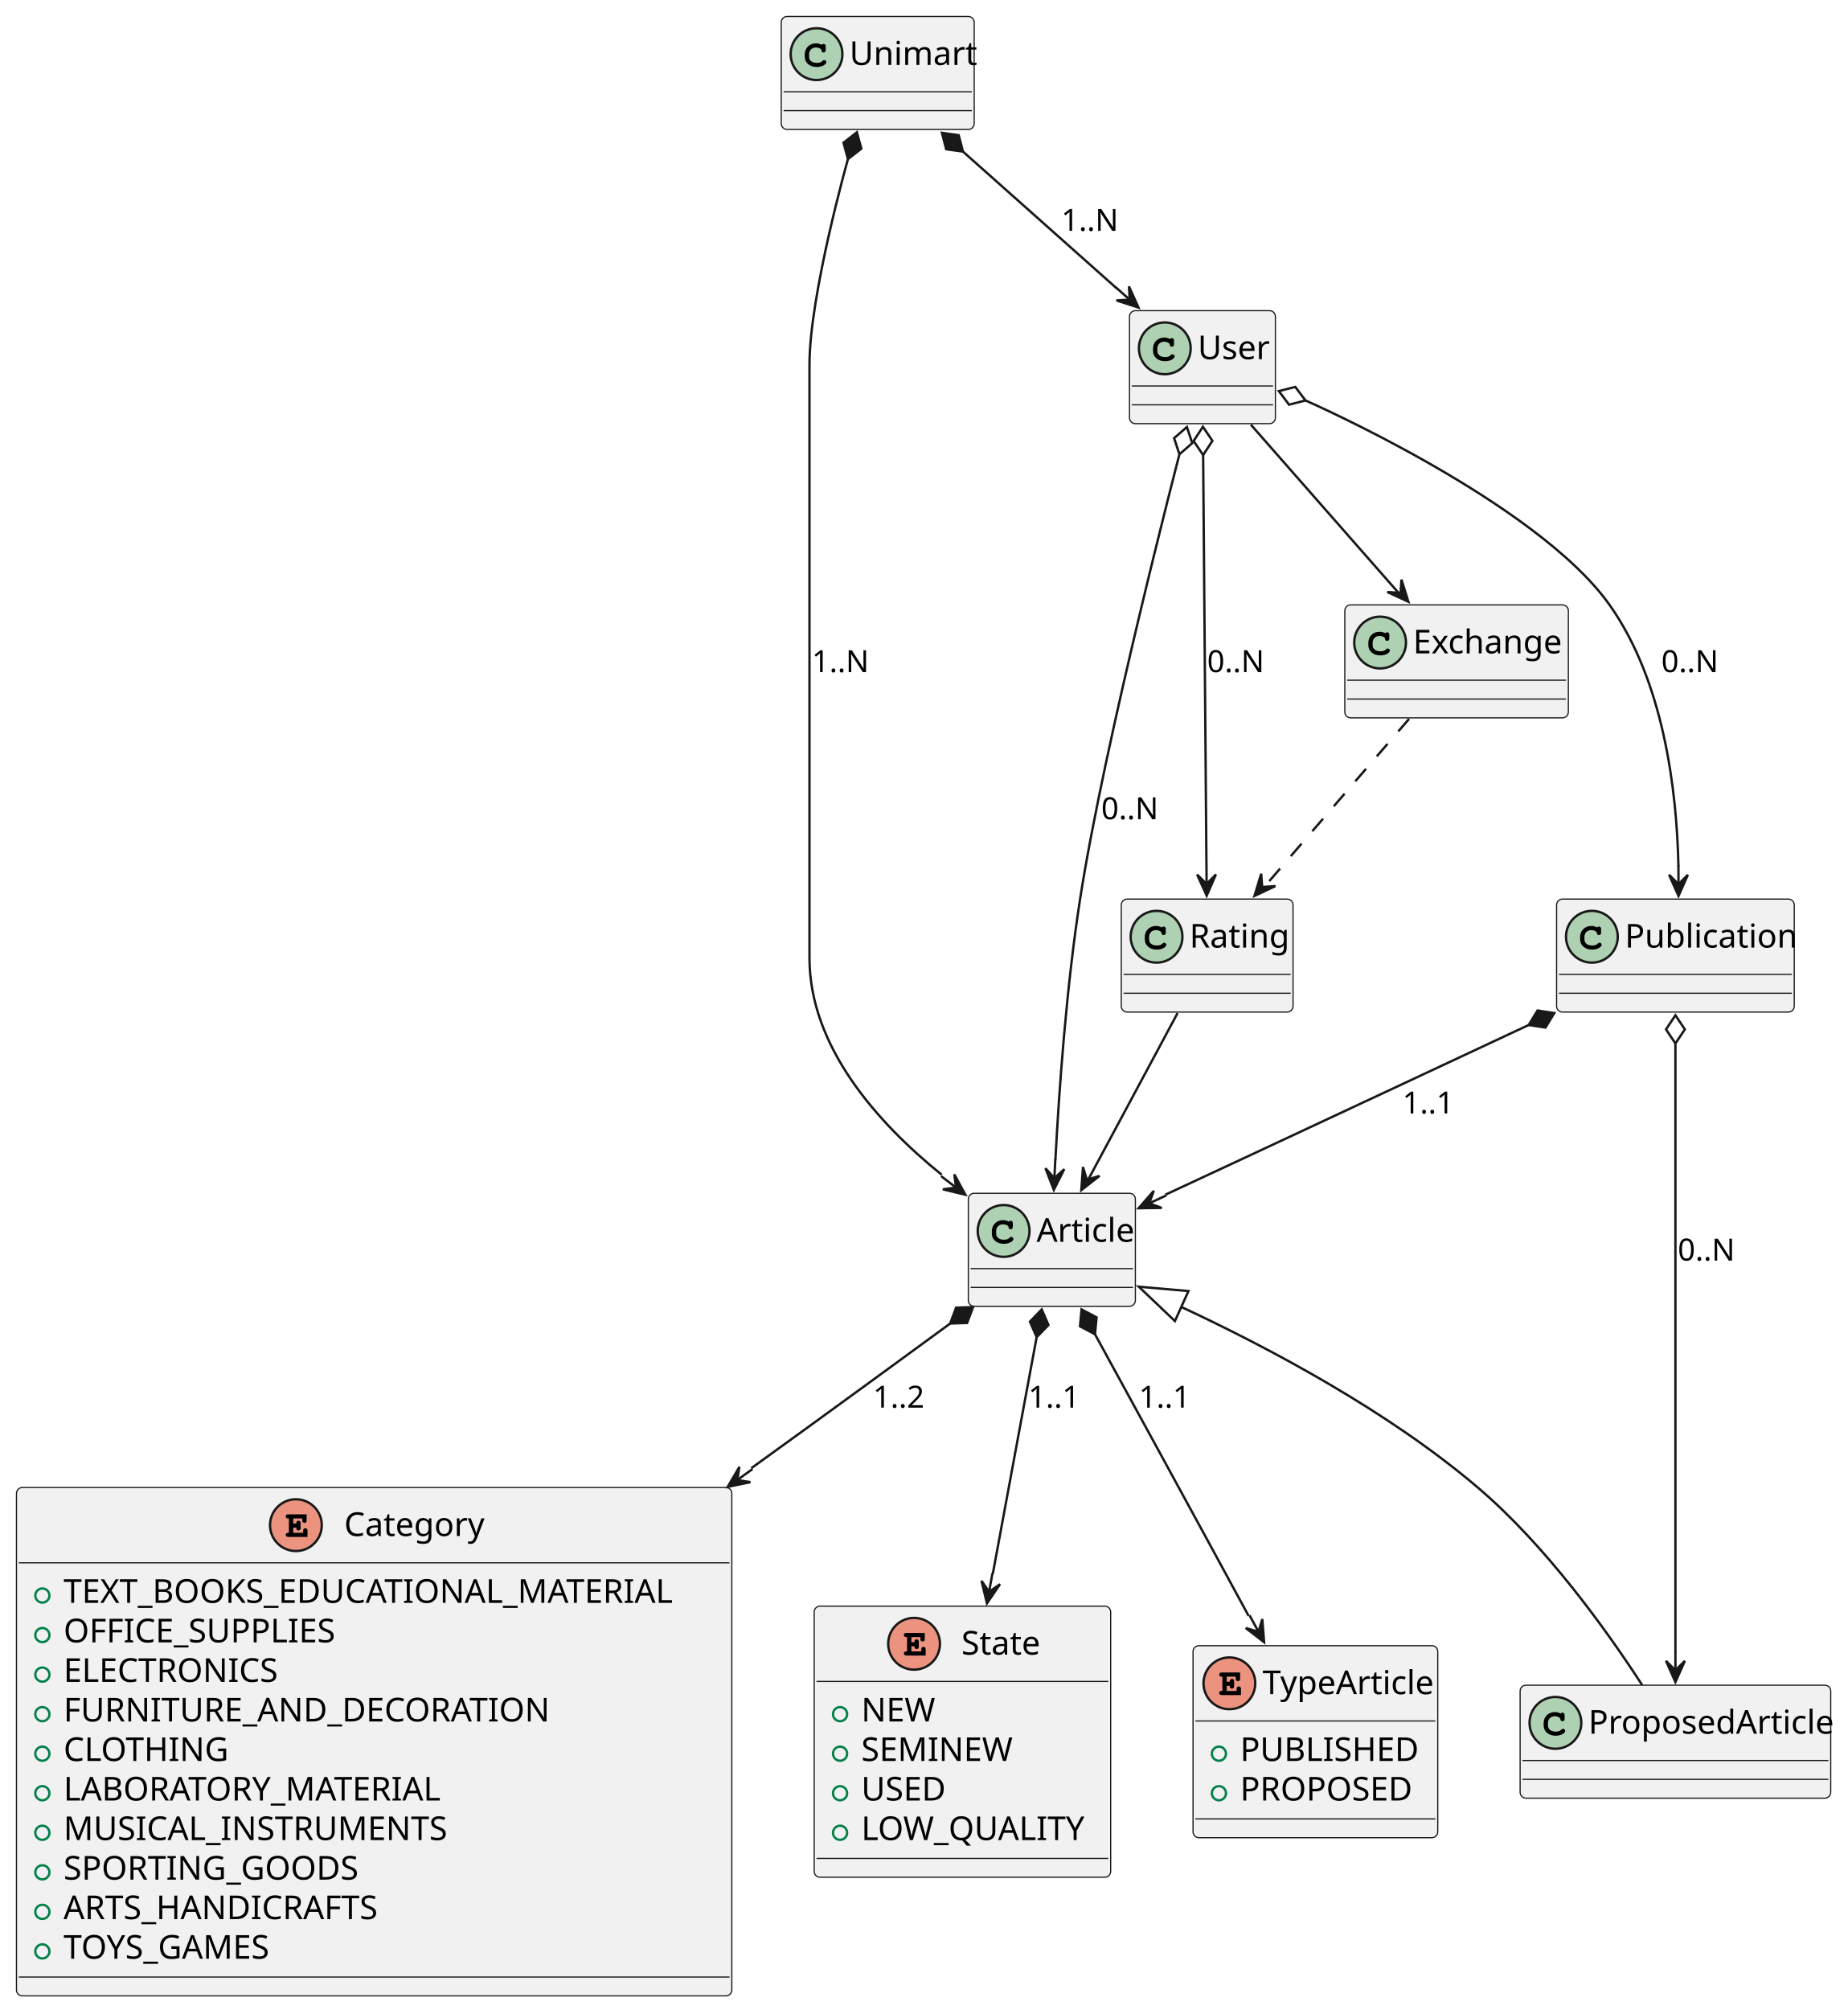
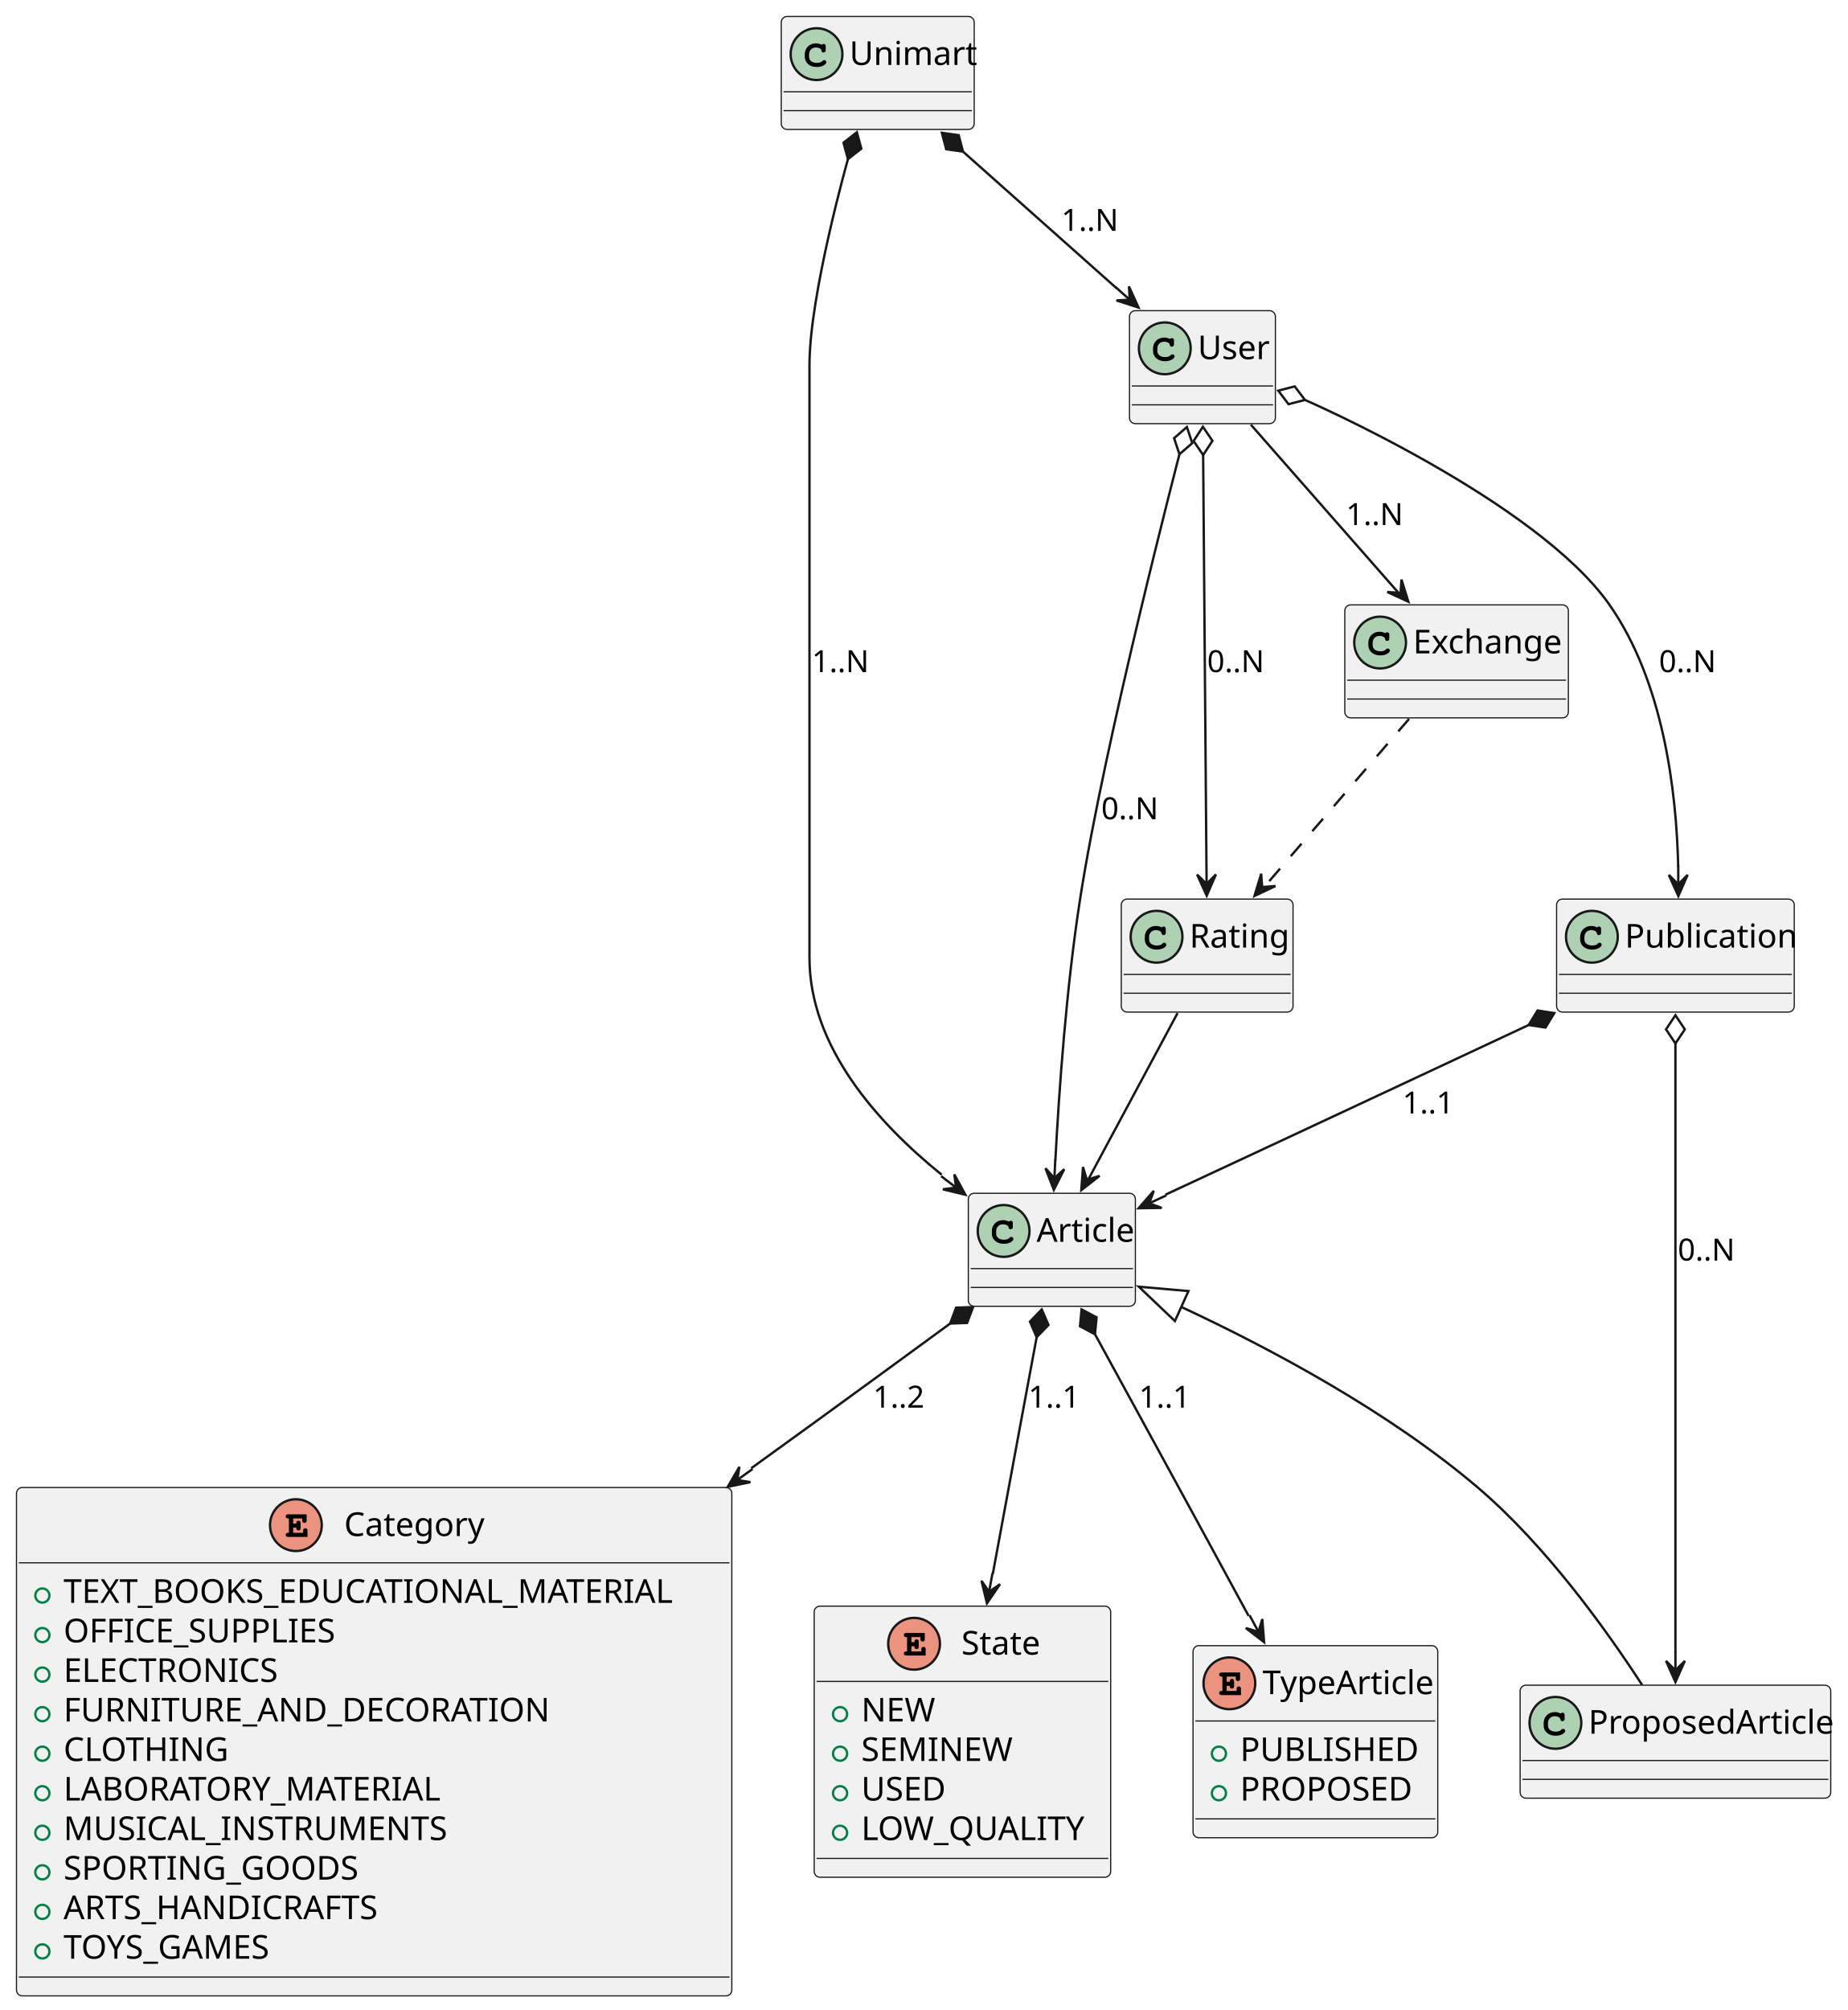
<svg xmlns="http://www.w3.org/2000/svg" contentStyleType="text/css" height="854px" preserveAspectRatio="none" style="width:785px;height:854px;background:#FFFFFF;" version="1.1" viewBox="0 0 785 854" width="785px" zoomAndPan="magnify">
  <defs />
  <g>
    <g id="elem_Category">
      <rect codeLine="19" fill="#F1F1F1" height="215.999" id="Category" rx="2.5" ry="2.5" style="stroke:#181818;stroke-width:0.5;" width="304" x="7" y="632" />
      <ellipse cx="125.75" cy="648" fill="#EB937F" rx="11" ry="11" style="stroke:#181818;stroke-width:1.0;" />
      <path d="M124.609,649.062 L125.922,649.062 L125.922,649.109 C125.922,649.516 125.938,649.672 126.047,649.828 C126.219,650.078 126.516,650.25 126.828,650.25 C127.109,650.25 127.406,650.109 127.578,649.891 C127.703,649.703 127.75,649.562 127.75,649.109 L127.75,647.266 C127.75,646.938 127.734,646.828 127.672,646.656 C127.562,646.359 127.203,646.109 126.828,646.109 C126.531,646.109 126.266,646.25 126.094,646.469 C125.953,646.656 125.922,646.828 125.922,647.266 L125.922,647.328 L124.609,647.328 L124.609,645.156 L128.453,645.156 L128.453,645.906 C128.453,646.297 128.484,646.484 128.594,646.641 C128.766,646.891 129.062,647.062 129.375,647.062 C129.672,647.062 129.938,646.938 130.125,646.703 C130.266,646.516 130.297,646.375 130.297,645.906 L130.297,643.406 L122.594,643.406 C122.141,643.406 122.016,643.422 121.844,643.531 C121.578,643.703 121.406,643.969 121.406,644.281 C121.406,644.562 121.531,644.828 121.781,645 C121.969,645.125 122.156,645.156 122.594,645.156 L122.781,645.156 L122.781,651.25 L122.594,651.25 C122.172,651.25 122.016,651.281 121.844,651.375 C121.578,651.531 121.406,651.812 121.406,652.109 C121.406,652.688 121.812,653 122.594,653 L130.672,653 L130.672,650.469 C130.672,650.062 130.641,649.891 130.531,649.734 C130.359,649.469 130.078,649.312 129.75,649.312 C129.469,649.312 129.188,649.453 129,649.672 C128.859,649.859 128.828,650.016 128.828,650.469 L128.828,651.25 L124.609,651.25 L124.609,649.062 Z " fill="#000000" />
      <text fill="#000000" font-family="sans-serif" font-size="14" lengthAdjust="spacing" textLength="58" x="146.25" y="652.606">Category</text>
      <line style="stroke:#181818;stroke-width:0.5;" x1="8" x2="310" y1="664" y2="664" />
      <ellipse cx="18" cy="677.9" fill="none" rx="3" ry="3" style="stroke:#038048;stroke-width:1.0;" />
      <text fill="#000000" font-family="sans-serif" font-size="14" lengthAdjust="spacing" textLength="278" x="27" y="681.006">TEXT_BOOKS_EDUCATIONAL_MATERIAL</text>
      <ellipse cx="18" cy="694.7" fill="none" rx="3" ry="3" style="stroke:#038048;stroke-width:1.0;" />
      <text fill="#000000" font-family="sans-serif" font-size="14" lengthAdjust="spacing" textLength="127" x="27" y="697.806">OFFICE_SUPPLIES</text>
      <ellipse cx="18" cy="711.5" fill="none" rx="3" ry="3" style="stroke:#038048;stroke-width:1.0;" />
      <text fill="#000000" font-family="sans-serif" font-size="14" lengthAdjust="spacing" textLength="99" x="27" y="714.606">ELECTRONICS</text>
      <ellipse cx="18" cy="728.3" fill="none" rx="3" ry="3" style="stroke:#038048;stroke-width:1.0;" />
      <text fill="#000000" font-family="sans-serif" font-size="14" lengthAdjust="spacing" textLength="219" x="27" y="731.406">FURNITURE_AND_DECORATION</text>
      <ellipse cx="18" cy="745.1" fill="none" rx="3" ry="3" style="stroke:#038048;stroke-width:1.0;" />
      <text fill="#000000" font-family="sans-serif" font-size="14" lengthAdjust="spacing" textLength="73" x="27" y="748.206">CLOTHING</text>
      <ellipse cx="18" cy="761.9" fill="none" rx="3" ry="3" style="stroke:#038048;stroke-width:1.0;" />
      <text fill="#000000" font-family="sans-serif" font-size="14" lengthAdjust="spacing" textLength="173" x="27" y="765.006">LABORATORY_MATERIAL</text>
      <ellipse cx="18" cy="778.699" fill="none" rx="3" ry="3" style="stroke:#038048;stroke-width:1.0;" />
      <text fill="#000000" font-family="sans-serif" font-size="14" lengthAdjust="spacing" textLength="171" x="27" y="781.806">MUSICAL_INSTRUMENTS</text>
      <ellipse cx="18" cy="795.5" fill="none" rx="3" ry="3" style="stroke:#038048;stroke-width:1.0;" />
      <text fill="#000000" font-family="sans-serif" font-size="14" lengthAdjust="spacing" textLength="133" x="27" y="798.605">SPORTING_GOODS</text>
      <ellipse cx="18" cy="812.299" fill="none" rx="3" ry="3" style="stroke:#038048;stroke-width:1.0;" />
      <text fill="#000000" font-family="sans-serif" font-size="14" lengthAdjust="spacing" textLength="144" x="27" y="815.405">ARTS_HANDICRAFTS</text>
      <ellipse cx="18" cy="829.099" fill="none" rx="3" ry="3" style="stroke:#038048;stroke-width:1.0;" />
      <text fill="#000000" font-family="sans-serif" font-size="14" lengthAdjust="spacing" textLength="96" x="27" y="832.205">TOYS_GAMES</text>
      <line style="stroke:#181818;stroke-width:0.5;" x1="8" x2="310" y1="839.999" y2="839.999" />
    </g>
    <g id="elem_State">
      <rect codeLine="32" fill="#F1F1F1" height="115.2" id="State" rx="2.5" ry="2.5" style="stroke:#181818;stroke-width:0.5;" width="126" x="346" y="682.4" />
      <ellipse cx="388.45" cy="698.4" fill="#EB937F" rx="11" ry="11" style="stroke:#181818;stroke-width:1.0;" />
      <path d="M387.309,699.462 L388.622,699.462 L388.622,699.509 C388.622,699.916 388.637,700.072 388.747,700.228 C388.919,700.478 389.216,700.65 389.528,700.65 C389.809,700.65 390.106,700.509 390.278,700.291 C390.403,700.103 390.45,699.962 390.45,699.509 L390.45,697.666 C390.45,697.337 390.434,697.228 390.372,697.056 C390.262,696.759 389.903,696.509 389.528,696.509 C389.231,696.509 388.966,696.65 388.794,696.869 C388.653,697.056 388.622,697.228 388.622,697.666 L388.622,697.728 L387.309,697.728 L387.309,695.556 L391.153,695.556 L391.153,696.306 C391.153,696.697 391.184,696.884 391.294,697.041 C391.466,697.291 391.762,697.462 392.075,697.462 C392.372,697.462 392.637,697.337 392.825,697.103 C392.966,696.916 392.997,696.775 392.997,696.306 L392.997,693.806 L385.294,693.806 C384.841,693.806 384.716,693.822 384.544,693.931 C384.278,694.103 384.106,694.369 384.106,694.681 C384.106,694.962 384.231,695.228 384.481,695.4 C384.669,695.525 384.856,695.556 385.294,695.556 L385.481,695.556 L385.481,701.65 L385.294,701.65 C384.872,701.65 384.716,701.681 384.544,701.775 C384.278,701.931 384.106,702.212 384.106,702.509 C384.106,703.087 384.512,703.4 385.294,703.4 L393.372,703.4 L393.372,700.869 C393.372,700.462 393.341,700.291 393.231,700.134 C393.059,699.869 392.778,699.712 392.45,699.712 C392.169,699.712 391.887,699.853 391.7,700.072 C391.559,700.259 391.528,700.416 391.528,700.869 L391.528,701.65 L387.309,701.65 L387.309,699.462 Z " fill="#000000" />
      <text fill="#000000" font-family="sans-serif" font-size="14" lengthAdjust="spacing" textLength="33" x="408.55" y="703.006">State</text>
      <line style="stroke:#181818;stroke-width:0.5;" x1="347" x2="471" y1="714.4" y2="714.4" />
      <ellipse cx="357" cy="728.3" fill="none" rx="3" ry="3" style="stroke:#038048;stroke-width:1.0;" />
      <text fill="#000000" font-family="sans-serif" font-size="14" lengthAdjust="spacing" textLength="32" x="366" y="731.406">NEW</text>
      <ellipse cx="357" cy="745.1" fill="none" rx="3" ry="3" style="stroke:#038048;stroke-width:1.0;" />
      <text fill="#000000" font-family="sans-serif" font-size="14" lengthAdjust="spacing" textLength="66" x="366" y="748.206">SEMINEW</text>
      <ellipse cx="357" cy="761.9" fill="none" rx="3" ry="3" style="stroke:#038048;stroke-width:1.0;" />
      <text fill="#000000" font-family="sans-serif" font-size="14" lengthAdjust="spacing" textLength="38" x="366" y="765.006">USED</text>
      <ellipse cx="357" cy="778.7" fill="none" rx="3" ry="3" style="stroke:#038048;stroke-width:1.0;" />
      <text fill="#000000" font-family="sans-serif" font-size="14" lengthAdjust="spacing" textLength="100" x="366" y="781.806">LOW_QUALITY</text>
      <line style="stroke:#181818;stroke-width:0.5;" x1="347" x2="471" y1="789.6" y2="789.6" />
    </g>
    <g id="elem_TypeArticle">
      <rect codeLine="39" fill="#F1F1F1" height="81.6" id="TypeArticle" rx="2.5" ry="2.5" style="stroke:#181818;stroke-width:0.5;" width="104" x="507" y="699.2" />
      <ellipse cx="522.45" cy="715.2" fill="#EB937F" rx="11" ry="11" style="stroke:#181818;stroke-width:1.0;" />
      <path d="M521.309,716.263 L522.622,716.263 L522.622,716.309 C522.622,716.716 522.638,716.872 522.747,717.028 C522.919,717.278 523.216,717.45 523.528,717.45 C523.809,717.45 524.106,717.309 524.278,717.091 C524.403,716.903 524.45,716.763 524.45,716.309 L524.45,714.466 C524.45,714.138 524.434,714.028 524.372,713.856 C524.263,713.559 523.903,713.309 523.528,713.309 C523.231,713.309 522.966,713.45 522.794,713.669 C522.653,713.856 522.622,714.028 522.622,714.466 L522.622,714.528 L521.309,714.528 L521.309,712.356 L525.153,712.356 L525.153,713.106 C525.153,713.497 525.184,713.684 525.294,713.841 C525.466,714.091 525.763,714.263 526.075,714.263 C526.372,714.263 526.638,714.138 526.825,713.903 C526.966,713.716 526.997,713.575 526.997,713.106 L526.997,710.606 L519.294,710.606 C518.841,710.606 518.716,710.622 518.544,710.731 C518.278,710.903 518.106,711.169 518.106,711.481 C518.106,711.763 518.231,712.028 518.481,712.2 C518.669,712.325 518.856,712.356 519.294,712.356 L519.481,712.356 L519.481,718.45 L519.294,718.45 C518.872,718.45 518.716,718.481 518.544,718.575 C518.278,718.731 518.106,719.013 518.106,719.309 C518.106,719.888 518.513,720.2 519.294,720.2 L527.372,720.2 L527.372,717.669 C527.372,717.263 527.341,717.091 527.231,716.934 C527.059,716.669 526.778,716.513 526.45,716.513 C526.169,716.513 525.888,716.653 525.7,716.872 C525.559,717.059 525.528,717.216 525.528,717.669 L525.528,718.45 L521.309,718.45 L521.309,716.263 Z " fill="#000000" />
      <text fill="#000000" font-family="sans-serif" font-size="14" lengthAdjust="spacing" textLength="71" x="536.55" y="719.806">TypeArticle</text>
      <line style="stroke:#181818;stroke-width:0.5;" x1="508" x2="610" y1="731.2" y2="731.2" />
      <ellipse cx="518" cy="745.1" fill="none" rx="3" ry="3" style="stroke:#038048;stroke-width:1.0;" />
      <text fill="#000000" font-family="sans-serif" font-size="14" lengthAdjust="spacing" textLength="78" x="527" y="748.206">PUBLISHED</text>
      <ellipse cx="518" cy="761.9" fill="none" rx="3" ry="3" style="stroke:#038048;stroke-width:1.0;" />
      <text fill="#000000" font-family="sans-serif" font-size="14" lengthAdjust="spacing" textLength="78" x="527" y="765.006">PROPOSED</text>
      <line style="stroke:#181818;stroke-width:0.5;" x1="508" x2="610" y1="772.8" y2="772.8" />
    </g>
    <g id="elem_Unimart">
      <rect fill="#F1F1F1" height="48" id="Unimart" rx="2.5" ry="2.5" style="stroke:#181818;stroke-width:0.5;" width="82" x="332" y="7" />
      <ellipse cx="347" cy="23" fill="#ADD1B2" rx="11" ry="11" style="stroke:#181818;stroke-width:1.0;" />
      <path d="M342,24.156 C342,26.656 344.141,28.469 347.062,28.469 C348.297,28.469 349.469,28.172 350.219,27.656 C350.828,27.234 351.156,26.812 351.156,26.406 C351.156,25.938 350.734,25.531 350.234,25.531 C350,25.531 349.781,25.609 349.578,25.812 C349.141,26.25 349.141,26.25 348.969,26.344 C348.516,26.578 347.875,26.719 347.109,26.719 C345.109,26.719 343.828,25.703 343.828,24.125 L343.828,23.078 C343.828,21.375 345.047,20.172 346.75,20.172 C347.328,20.172 347.906,20.312 348.375,20.562 C348.844,20.828 349.016,21.016 349.078,21.375 C349.203,22.047 349.453,22.297 349.984,22.297 C350.266,22.297 350.547,22.156 350.734,21.938 C350.859,21.766 350.906,21.594 350.906,21.156 L350.906,19.797 C350.906,19.375 350.891,19.234 350.766,19.062 C350.594,18.812 350.312,18.656 349.984,18.656 C349.672,18.656 349.469,18.766 349.25,19.031 C348.078,18.531 347.641,18.422 346.688,18.422 C344.016,18.422 342,20.438 342,23.062 L342,24.156 Z " fill="#000000" />
      <text fill="#000000" font-family="sans-serif" font-size="14" lengthAdjust="spacing" textLength="50" x="361" y="27.606">Unimart</text>
      <line style="stroke:#181818;stroke-width:0.5;" x1="333" x2="413" y1="39" y2="39" />
      <line style="stroke:#181818;stroke-width:0.5;" x1="333" x2="413" y1="47" y2="47" />
    </g>
    <g id="elem_User">
      <rect fill="#F1F1F1" height="48" id="User" rx="2.5" ry="2.5" style="stroke:#181818;stroke-width:0.5;" width="62" x="480" y="132" />
      <ellipse cx="495" cy="148" fill="#ADD1B2" rx="11" ry="11" style="stroke:#181818;stroke-width:1.0;" />
      <path d="M490,149.156 C490,151.656 492.141,153.469 495.062,153.469 C496.297,153.469 497.469,153.172 498.219,152.656 C498.828,152.234 499.156,151.812 499.156,151.406 C499.156,150.938 498.734,150.531 498.234,150.531 C498,150.531 497.781,150.609 497.578,150.812 C497.141,151.25 497.141,151.25 496.969,151.344 C496.516,151.578 495.875,151.719 495.109,151.719 C493.109,151.719 491.828,150.703 491.828,149.125 L491.828,148.078 C491.828,146.375 493.047,145.172 494.75,145.172 C495.328,145.172 495.906,145.312 496.375,145.562 C496.844,145.828 497.016,146.016 497.078,146.375 C497.203,147.047 497.453,147.297 497.984,147.297 C498.266,147.297 498.547,147.156 498.734,146.938 C498.859,146.766 498.906,146.594 498.906,146.156 L498.906,144.797 C498.906,144.375 498.891,144.234 498.766,144.062 C498.594,143.812 498.312,143.656 497.984,143.656 C497.672,143.656 497.469,143.766 497.25,144.031 C496.078,143.531 495.641,143.422 494.688,143.422 C492.016,143.422 490,145.438 490,148.062 L490,149.156 Z " fill="#000000" />
      <text fill="#000000" font-family="sans-serif" font-size="14" lengthAdjust="spacing" textLength="30" x="509" y="152.606">User</text>
      <line style="stroke:#181818;stroke-width:0.5;" x1="481" x2="541" y1="164" y2="164" />
      <line style="stroke:#181818;stroke-width:0.5;" x1="481" x2="541" y1="172" y2="172" />
    </g>
    <g id="elem_Article">
      <rect fill="#F1F1F1" height="48" id="Article" rx="2.5" ry="2.5" style="stroke:#181818;stroke-width:0.5;" width="71" x="411.5" y="507" />
      <ellipse cx="426.5" cy="523" fill="#ADD1B2" rx="11" ry="11" style="stroke:#181818;stroke-width:1.0;" />
      <path d="M421.5,524.156 C421.5,526.656 423.641,528.469 426.562,528.469 C427.797,528.469 428.969,528.172 429.719,527.656 C430.328,527.234 430.656,526.812 430.656,526.406 C430.656,525.938 430.234,525.531 429.734,525.531 C429.5,525.531 429.281,525.609 429.078,525.812 C428.641,526.25 428.641,526.25 428.469,526.344 C428.016,526.578 427.375,526.719 426.609,526.719 C424.609,526.719 423.328,525.703 423.328,524.125 L423.328,523.078 C423.328,521.375 424.547,520.172 426.25,520.172 C426.828,520.172 427.406,520.312 427.875,520.562 C428.344,520.828 428.516,521.016 428.578,521.375 C428.703,522.047 428.953,522.297 429.484,522.297 C429.766,522.297 430.047,522.156 430.234,521.938 C430.359,521.766 430.406,521.594 430.406,521.156 L430.406,519.797 C430.406,519.375 430.391,519.234 430.266,519.062 C430.094,518.812 429.812,518.656 429.484,518.656 C429.172,518.656 428.969,518.766 428.75,519.031 C427.578,518.531 427.141,518.422 426.188,518.422 C423.516,518.422 421.5,520.438 421.5,523.062 L421.5,524.156 Z " fill="#000000" />
      <text fill="#000000" font-family="sans-serif" font-size="14" lengthAdjust="spacing" textLength="39" x="440.5" y="527.606">Article</text>
      <line style="stroke:#181818;stroke-width:0.5;" x1="412.5" x2="481.5" y1="539" y2="539" />
      <line style="stroke:#181818;stroke-width:0.5;" x1="412.5" x2="481.5" y1="547" y2="547" />
    </g>
    <g id="elem_Rating">
      <rect fill="#F1F1F1" height="48" id="Rating" rx="2.5" ry="2.5" style="stroke:#181818;stroke-width:0.5;" width="73" x="476.5" y="382" />
      <ellipse cx="491.5" cy="398" fill="#ADD1B2" rx="11" ry="11" style="stroke:#181818;stroke-width:1.0;" />
      <path d="M486.5,399.156 C486.5,401.656 488.641,403.469 491.562,403.469 C492.797,403.469 493.969,403.172 494.719,402.656 C495.328,402.234 495.656,401.812 495.656,401.406 C495.656,400.938 495.234,400.531 494.734,400.531 C494.5,400.531 494.281,400.609 494.078,400.812 C493.641,401.25 493.641,401.25 493.469,401.344 C493.016,401.578 492.375,401.719 491.609,401.719 C489.609,401.719 488.328,400.703 488.328,399.125 L488.328,398.078 C488.328,396.375 489.547,395.172 491.25,395.172 C491.828,395.172 492.406,395.312 492.875,395.562 C493.344,395.828 493.516,396.016 493.578,396.375 C493.703,397.047 493.953,397.297 494.484,397.297 C494.766,397.297 495.047,397.156 495.234,396.938 C495.359,396.766 495.406,396.594 495.406,396.156 L495.406,394.797 C495.406,394.375 495.391,394.234 495.266,394.062 C495.094,393.812 494.812,393.656 494.484,393.656 C494.172,393.656 493.969,393.766 493.75,394.031 C492.578,393.531 492.141,393.422 491.188,393.422 C488.516,393.422 486.5,395.438 486.5,398.062 L486.5,399.156 Z " fill="#000000" />
      <text fill="#000000" font-family="sans-serif" font-size="14" lengthAdjust="spacing" textLength="41" x="505.5" y="402.606">Rating</text>
      <line style="stroke:#181818;stroke-width:0.5;" x1="477.5" x2="548.5" y1="414" y2="414" />
      <line style="stroke:#181818;stroke-width:0.5;" x1="477.5" x2="548.5" y1="422" y2="422" />
    </g>
    <g id="elem_Publication">
      <rect fill="#F1F1F1" height="48" id="Publication" rx="2.5" ry="2.5" style="stroke:#181818;stroke-width:0.5;" width="101" x="661.5" y="382" />
      <ellipse cx="676.5" cy="398" fill="#ADD1B2" rx="11" ry="11" style="stroke:#181818;stroke-width:1.0;" />
      <path d="M671.5,399.156 C671.5,401.656 673.641,403.469 676.562,403.469 C677.797,403.469 678.969,403.172 679.719,402.656 C680.328,402.234 680.656,401.812 680.656,401.406 C680.656,400.938 680.234,400.531 679.734,400.531 C679.5,400.531 679.281,400.609 679.078,400.812 C678.641,401.25 678.641,401.25 678.469,401.344 C678.016,401.578 677.375,401.719 676.609,401.719 C674.609,401.719 673.328,400.703 673.328,399.125 L673.328,398.078 C673.328,396.375 674.547,395.172 676.25,395.172 C676.828,395.172 677.406,395.312 677.875,395.562 C678.344,395.828 678.516,396.016 678.578,396.375 C678.703,397.047 678.953,397.297 679.484,397.297 C679.766,397.297 680.047,397.156 680.234,396.938 C680.359,396.766 680.406,396.594 680.406,396.156 L680.406,394.797 C680.406,394.375 680.391,394.234 680.266,394.062 C680.094,393.812 679.812,393.656 679.484,393.656 C679.172,393.656 678.969,393.766 678.75,394.031 C677.578,393.531 677.141,393.422 676.188,393.422 C673.516,393.422 671.5,395.438 671.5,398.062 L671.5,399.156 Z " fill="#000000" />
      <text fill="#000000" font-family="sans-serif" font-size="14" lengthAdjust="spacing" textLength="69" x="690.5" y="402.606">Publication</text>
      <line style="stroke:#181818;stroke-width:0.5;" x1="662.5" x2="761.5" y1="414" y2="414" />
      <line style="stroke:#181818;stroke-width:0.5;" x1="662.5" x2="761.5" y1="422" y2="422" />
    </g>
    <g id="elem_Exchange">
      <rect fill="#F1F1F1" height="48" id="Exchange" rx="2.5" ry="2.5" style="stroke:#181818;stroke-width:0.5;" width="95" x="571.5" y="257" />
      <ellipse cx="586.5" cy="273" fill="#ADD1B2" rx="11" ry="11" style="stroke:#181818;stroke-width:1.0;" />
      <path d="M581.5,274.156 C581.5,276.656 583.641,278.469 586.562,278.469 C587.797,278.469 588.969,278.172 589.719,277.656 C590.328,277.234 590.656,276.812 590.656,276.406 C590.656,275.938 590.234,275.531 589.734,275.531 C589.5,275.531 589.281,275.609 589.078,275.812 C588.641,276.25 588.641,276.25 588.469,276.344 C588.016,276.578 587.375,276.719 586.609,276.719 C584.609,276.719 583.328,275.703 583.328,274.125 L583.328,273.078 C583.328,271.375 584.547,270.172 586.25,270.172 C586.828,270.172 587.406,270.312 587.875,270.562 C588.344,270.828 588.516,271.016 588.578,271.375 C588.703,272.047 588.953,272.297 589.484,272.297 C589.766,272.297 590.047,272.156 590.234,271.938 C590.359,271.766 590.406,271.594 590.406,271.156 L590.406,269.797 C590.406,269.375 590.391,269.234 590.266,269.062 C590.094,268.812 589.812,268.656 589.484,268.656 C589.172,268.656 588.969,268.766 588.75,269.031 C587.578,268.531 587.141,268.422 586.188,268.422 C583.516,268.422 581.5,270.438 581.5,273.062 L581.5,274.156 Z " fill="#000000" />
      <text fill="#000000" font-family="sans-serif" font-size="14" lengthAdjust="spacing" textLength="63" x="600.5" y="277.606">Exchange</text>
      <line style="stroke:#181818;stroke-width:0.5;" x1="572.5" x2="665.5" y1="289" y2="289" />
      <line style="stroke:#181818;stroke-width:0.5;" x1="572.5" x2="665.5" y1="297" y2="297" />
    </g>
    <g id="elem_ProposedArticle">
      <rect fill="#F1F1F1" height="48" id="ProposedArticle" rx="2.5" ry="2.5" style="stroke:#181818;stroke-width:0.5;" width="132" x="646" y="716" />
      <ellipse cx="661" cy="732" fill="#ADD1B2" rx="11" ry="11" style="stroke:#181818;stroke-width:1.0;" />
      <path d="M656,733.156 C656,735.656 658.141,737.469 661.062,737.469 C662.297,737.469 663.469,737.172 664.219,736.656 C664.828,736.234 665.156,735.812 665.156,735.406 C665.156,734.938 664.734,734.531 664.234,734.531 C664,734.531 663.781,734.609 663.578,734.812 C663.141,735.25 663.141,735.25 662.969,735.344 C662.516,735.578 661.875,735.719 661.109,735.719 C659.109,735.719 657.828,734.703 657.828,733.125 L657.828,732.078 C657.828,730.375 659.047,729.172 660.75,729.172 C661.328,729.172 661.906,729.312 662.375,729.562 C662.844,729.828 663.016,730.016 663.078,730.375 C663.203,731.047 663.453,731.297 663.984,731.297 C664.266,731.297 664.547,731.156 664.734,730.938 C664.859,730.766 664.906,730.594 664.906,730.156 L664.906,728.797 C664.906,728.375 664.891,728.234 664.766,728.062 C664.594,727.812 664.312,727.656 663.984,727.656 C663.672,727.656 663.469,727.766 663.25,728.031 C662.078,727.531 661.641,727.422 660.688,727.422 C658.016,727.422 656,729.438 656,732.062 L656,733.156 Z " fill="#000000" />
      <text fill="#000000" font-family="sans-serif" font-size="14" lengthAdjust="spacing" textLength="100" x="675" y="736.606">ProposedArticle</text>
      <line style="stroke:#181818;stroke-width:0.5;" x1="647" x2="777" y1="748" y2="748" />
      <line style="stroke:#181818;stroke-width:0.5;" x1="647" x2="777" y1="756" y2="756" />
    </g>
    <g id="link_Unimart_User">
      <path codeLine="44" d="M409.239,64.413 C409.239,64.413 454.49,104.63 474.53,122.49 " fill="none" id="Unimart-User" style="stroke:#181818;stroke-width:1.0;" />
      <polygon fill="#181818" points="483.82,130.66,479.769,121.683,480.09,127.331,474.442,127.651,483.82,130.66" style="stroke:#181818;stroke-width:1.0;" />
      <line style="stroke:#181818;stroke-width:1.0;" x1="480.09" x2="474.11" y1="127.331" y2="122.015" />
      <polygon fill="#181818" points="400.28,56.43,402.099,63.408,409.239,64.413,407.421,57.435,400.28,56.43" style="stroke:#181818;stroke-width:1.0;" />
      <text fill="#000000" font-family="sans-serif" font-size="13" lengthAdjust="spacing" textLength="24" x="451" y="98.077">1..N</text>
    </g>
    <g id="link_Unimart_Article">
      <path codeLine="45" d="M360.357,67.588 C360.357,67.588 344,125.29 344,155 C344,155 344,155 344,407 C344,444.82 372.98,477.13 400.2,499.13 " fill="none" id="Unimart-Article" style="stroke:#181818;stroke-width:1.0;" />
      <polygon fill="#181818" points="410.26,507.62,405.555,498.968,406.293,504.576,400.685,505.315,410.26,507.62" style="stroke:#181818;stroke-width:1.0;" />
      <line style="stroke:#181818;stroke-width:1.0;" x1="406.293" x2="399.95" y1="504.576" y2="499.71" />
      <polygon fill="#181818" points="364.14,56.2,358.452,60.633,360.357,67.588,366.045,63.155,364.14,56.2" style="stroke:#181818;stroke-width:1.0;" />
      <text fill="#000000" font-family="sans-serif" font-size="13" lengthAdjust="spacing" textLength="24" x="345" y="285.577">1..N</text>
    </g>
    <g id="link_User_Rating">
      <path codeLine="46" d="M511.296,193.329 C511.296,193.329 512.32,320.68 512.7,367.57 " fill="none" id="User-Rating" style="stroke:#181818;stroke-width:1.0;" />
      <polygon fill="#181818" points="512.81,380.55,516.731,371.515,512.766,375.55,508.731,371.586,512.81,380.55" style="stroke:#181818;stroke-width:1.0;" />
      <line style="stroke:#181818;stroke-width:1.0;" x1="512.766" x2="512.71" y1="375.55" y2="367.55" />
      <polygon fill="none" points="511.19,181.33,507.243,187.365,511.296,193.329,515.243,187.295,511.19,181.33" style="stroke:#181818;stroke-width:1.0;" />
      <text fill="#000000" font-family="sans-serif" font-size="13" lengthAdjust="spacing" textLength="24" x="513" y="285.577">0..N</text>
    </g>
    <g id="link_User_Article">
      <path codeLine="47" d="M501.226,193.005 C501.226,193.005 469.41,314.94 459,382 C453.17,419.54 450.08,462.91 448.5,492.96 " fill="none" id="User-Article" style="stroke:#181818;stroke-width:1.0;" />
      <polygon fill="#181818" points="447.84,505.55,452.271,496.754,448.082,500.556,444.28,496.367,447.84,505.55" style="stroke:#181818;stroke-width:1.0;" />
      <line style="stroke:#181818;stroke-width:1.0;" x1="448.082" x2="448.475" y1="500.556" y2="492.57" />
      <polygon fill="none" points="504.39,181.43,498.95,186.163,501.226,193.005,506.666,188.272,504.39,181.43" style="stroke:#181818;stroke-width:1.0;" />
      <text fill="#000000" font-family="sans-serif" font-size="13" lengthAdjust="spacing" textLength="24" x="468" y="348.077">0..N</text>
    </g>
    <g id="link_User_Publication">
-       <path codeLine="48" d="M554.791,170.15 C554.791,170.15 652.79,212.99 684,257 C707.09,289.56 712.6,335.9 713.28,368.02 " fill="none" id="User-Publication" style="stroke:#181818;stroke-width:1.0;" />
-       <polygon fill="#181818" points="713.31,380.67,717.3,371.666,713.304,375.67,709.3,371.674,713.31,380.67" style="stroke:#181818;stroke-width:1.0;" />
-       <line style="stroke:#181818;stroke-width:1.0;" x1="713.304" x2="713.28" y1="375.67" y2="367.675" />
-       <polygon fill="none" points="543.47,166.17,547.804,171.934,554.791,170.15,550.457,164.386,543.47,166.17" style="stroke:#181818;stroke-width:1.0;" />
-       <text fill="#000000" font-family="sans-serif" font-size="13" lengthAdjust="spacing" textLength="24" x="706" y="285.577">0..N</text>
+       <path codeLine="48" d="M554.564,169.921 C554.564,169.921 652.98,212.66 684,257 C706.88,289.7 712.43,336.02 713.18,368.09 " fill="none" id="User-Publication" style="stroke:#181818;stroke-width:1.0;" />
+       <polygon fill="#181818" points="713.24,380.72,717.2,371.702,713.218,375.72,709.201,371.738,713.24,380.72" style="stroke:#181818;stroke-width:1.0;" />
+       <line style="stroke:#181818;stroke-width:1.0;" x1="713.218" x2="713.19" y1="375.72" y2="367.72" />
+       <polygon fill="none" points="543.23,165.98,547.584,171.728,554.564,169.921,550.211,164.172,543.23,165.98" style="stroke:#181818;stroke-width:1.0;" />
+       <text fill="#000000" font-family="sans-serif" font-size="13" lengthAdjust="spacing" textLength="24" x="705" y="285.577">0..N</text>
    </g>
    <g id="link_User_Exchange">
      <path codeLine="49" d="M531.57,180.43 C549.51,200.86 575.57,230.54 594.57,252.17 " fill="none" id="User-to-Exchange" style="stroke:#181818;stroke-width:1.0;" />
      <polygon fill="#181818" points="598.51,255.66,595.576,246.258,595.21,251.903,589.565,251.538,598.51,255.66" style="stroke:#181818;stroke-width:1.0;" />
-       <text fill="#000000" font-family="sans-serif" font-size="13" lengthAdjust="spacing" textLength="4" x="572" y="223.077"> </text>
+       <text fill="#000000" font-family="sans-serif" font-size="13" lengthAdjust="spacing" textLength="24" x="572" y="223.077">1..N</text>
    </g>
    <g id="link_Exchange_Rating">
      <path codeLine="50" d="M598.81,305.43 C581.2,325.86 555.63,355.54 536.98,377.17 " fill="none" id="Exchange-to-Rating" style="stroke:#181818;stroke-width:1.0;stroke-dasharray:7.0,7.0;" />
      <polygon fill="#181818" points="533.11,380.66,542.021,376.466,536.379,376.877,535.968,371.235,533.11,380.66" style="stroke:#181818;stroke-width:1.0;" />
      <text fill="#000000" font-family="sans-serif" font-size="13" lengthAdjust="spacing" textLength="4" x="573" y="348.077"> </text>
    </g>
    <g id="link_Rating_Article">
      <path codeLine="51" d="M500.43,430.43 C489.56,450.69 473.81,480.04 462.22,501.63 " fill="none" id="Rating-to-Article" style="stroke:#181818;stroke-width:1.0;" />
      <polygon fill="#181818" points="459.52,505.66,467.288,499.605,461.875,501.249,460.231,495.837,459.52,505.66" style="stroke:#181818;stroke-width:1.0;" />
      <text fill="#000000" font-family="sans-serif" font-size="13" lengthAdjust="spacing" textLength="4" x="484" y="473.077"> </text>
    </g>
    <g id="link_Article_Category">
      <path codeLine="52" d="M403.775,562.342 C403.775,562.342 350.21,601.57 319.24,623.83 " fill="none" id="Article-Category" style="stroke:#181818;stroke-width:1.0;" />
      <polygon fill="#181818" points="309.25,631.73,318.893,629.727,313.31,628.812,314.225,623.23,309.25,631.73" style="stroke:#181818;stroke-width:1.0;" />
      <line style="stroke:#181818;stroke-width:1.0;" x1="313.31" x2="319.805" y1="628.812" y2="624.145" />
      <polygon fill="#181818" points="413.52,555.34,406.313,555.593,403.775,562.342,410.981,562.09,413.52,555.34" style="stroke:#181818;stroke-width:1.0;" />
      <text fill="#000000" font-family="sans-serif" font-size="13" lengthAdjust="spacing" textLength="22" x="371" y="598.077">1..2</text>
    </g>
    <g id="link_Article_State">
      <path codeLine="53" d="M440.547,568.144 C440.547,568.144 428.07,635.13 421.91,668.69 " fill="none" id="Article-State" style="stroke:#181818;stroke-width:1.0;" />
      <polygon fill="#181818" points="419.42,681.22,424.977,673.088,420.321,676.302,417.108,671.646,419.42,681.22" style="stroke:#181818;stroke-width:1.0;" />
      <line style="stroke:#181818;stroke-width:1.0;" x1="420.321" x2="421.775" y1="676.302" y2="668.43" />
      <polygon fill="#181818" points="442.71,556.34,437.694,561.521,440.547,568.144,445.563,562.963,442.71,556.34" style="stroke:#181818;stroke-width:1.0;" />
      <text fill="#000000" font-family="sans-serif" font-size="13" lengthAdjust="spacing" textLength="22" x="437" y="598.077">1..1</text>
    </g>
    <g id="link_Article_TypeArticle">
      <path codeLine="54" d="M465.337,566.896 C465.337,566.896 510.42,649.22 530.62,686.55 " fill="none" id="Article-TypeArticle" style="stroke:#181818;stroke-width:1.0;" />
      <polygon fill="#181818" points="537.2,697.72,536.434,687.901,534.82,693.323,529.398,691.709,537.2,697.72" style="stroke:#181818;stroke-width:1.0;" />
      <line style="stroke:#181818;stroke-width:1.0;" x1="534.82" x2="531.02" y1="693.323" y2="686.285" />
      <polygon fill="#181818" points="459.63,556.34,458.964,563.52,465.337,566.896,466.002,559.716,459.63,556.34" style="stroke:#181818;stroke-width:1.0;" />
      <text fill="#000000" font-family="sans-serif" font-size="13" lengthAdjust="spacing" textLength="22" x="484" y="598.077">1..1</text>
    </g>
    <g id="link_Article_ProposedArticle">
      <path codeLine="55" d="M502.03,555.3 C539.89,572.95 589.99,599.66 628,632 C656.96,656.64 682.72,692.61 697.85,715.91 " fill="none" id="Article-backto-ProposedArticle" style="stroke:#181818;stroke-width:1.0;" />
      <polygon fill="none" points="499.3,561.29,483.95,546.68,505.06,548.54,499.3,561.29" style="stroke:#181818;stroke-width:1.0;" />
      <text fill="#000000" font-family="sans-serif" font-size="13" lengthAdjust="spacing" textLength="4" x="588" y="598.077"> </text>
    </g>
    <g id="link_Publication_ProposedArticle">
      <path codeLine="56" d="M712,443.35 C712,443.35 712,638.25 712,702.04 " fill="none" id="Publication-ProposedArticle" style="stroke:#181818;stroke-width:1.0;" />
      <polygon fill="#181818" points="712,714.68,716,705.68,712,709.68,708,705.68,712,714.68" style="stroke:#181818;stroke-width:1.0;" />
      <line style="stroke:#181818;stroke-width:1.0;" x1="712" x2="712" y1="709.68" y2="701.68" />
      <polygon fill="none" points="712,431.35,708,437.35,712,443.35,716,437.35,712,431.35" style="stroke:#181818;stroke-width:1.0;" />
      <text fill="#000000" font-family="sans-serif" font-size="13" lengthAdjust="spacing" textLength="24" x="713" y="535.577">0..N</text>
    </g>
    <g id="link_Publication_Article">
      <path codeLine="57" d="M649.648,435.489 C649.648,435.489 538.45,487.56 495.28,507.59 " fill="none" id="Publication-Article" style="stroke:#181818;stroke-width:1.0;" />
      <polygon fill="#181818" points="483.85,513.36,493.698,513.203,488.386,511.257,490.332,505.945,483.85,513.36" style="stroke:#181818;stroke-width:1.0;" />
      <line style="stroke:#181818;stroke-width:1.0;" x1="488.386" x2="495.635" y1="511.257" y2="507.89" />
      <polygon fill="#181818" points="660.53,430.43,653.403,429.332,649.648,435.489,656.775,436.587,660.53,430.43" style="stroke:#181818;stroke-width:1.0;" />
      <text fill="#000000" font-family="sans-serif" font-size="13" lengthAdjust="spacing" textLength="22" x="596" y="473.077">1..1</text>
    </g>
  </g>
</svg>
